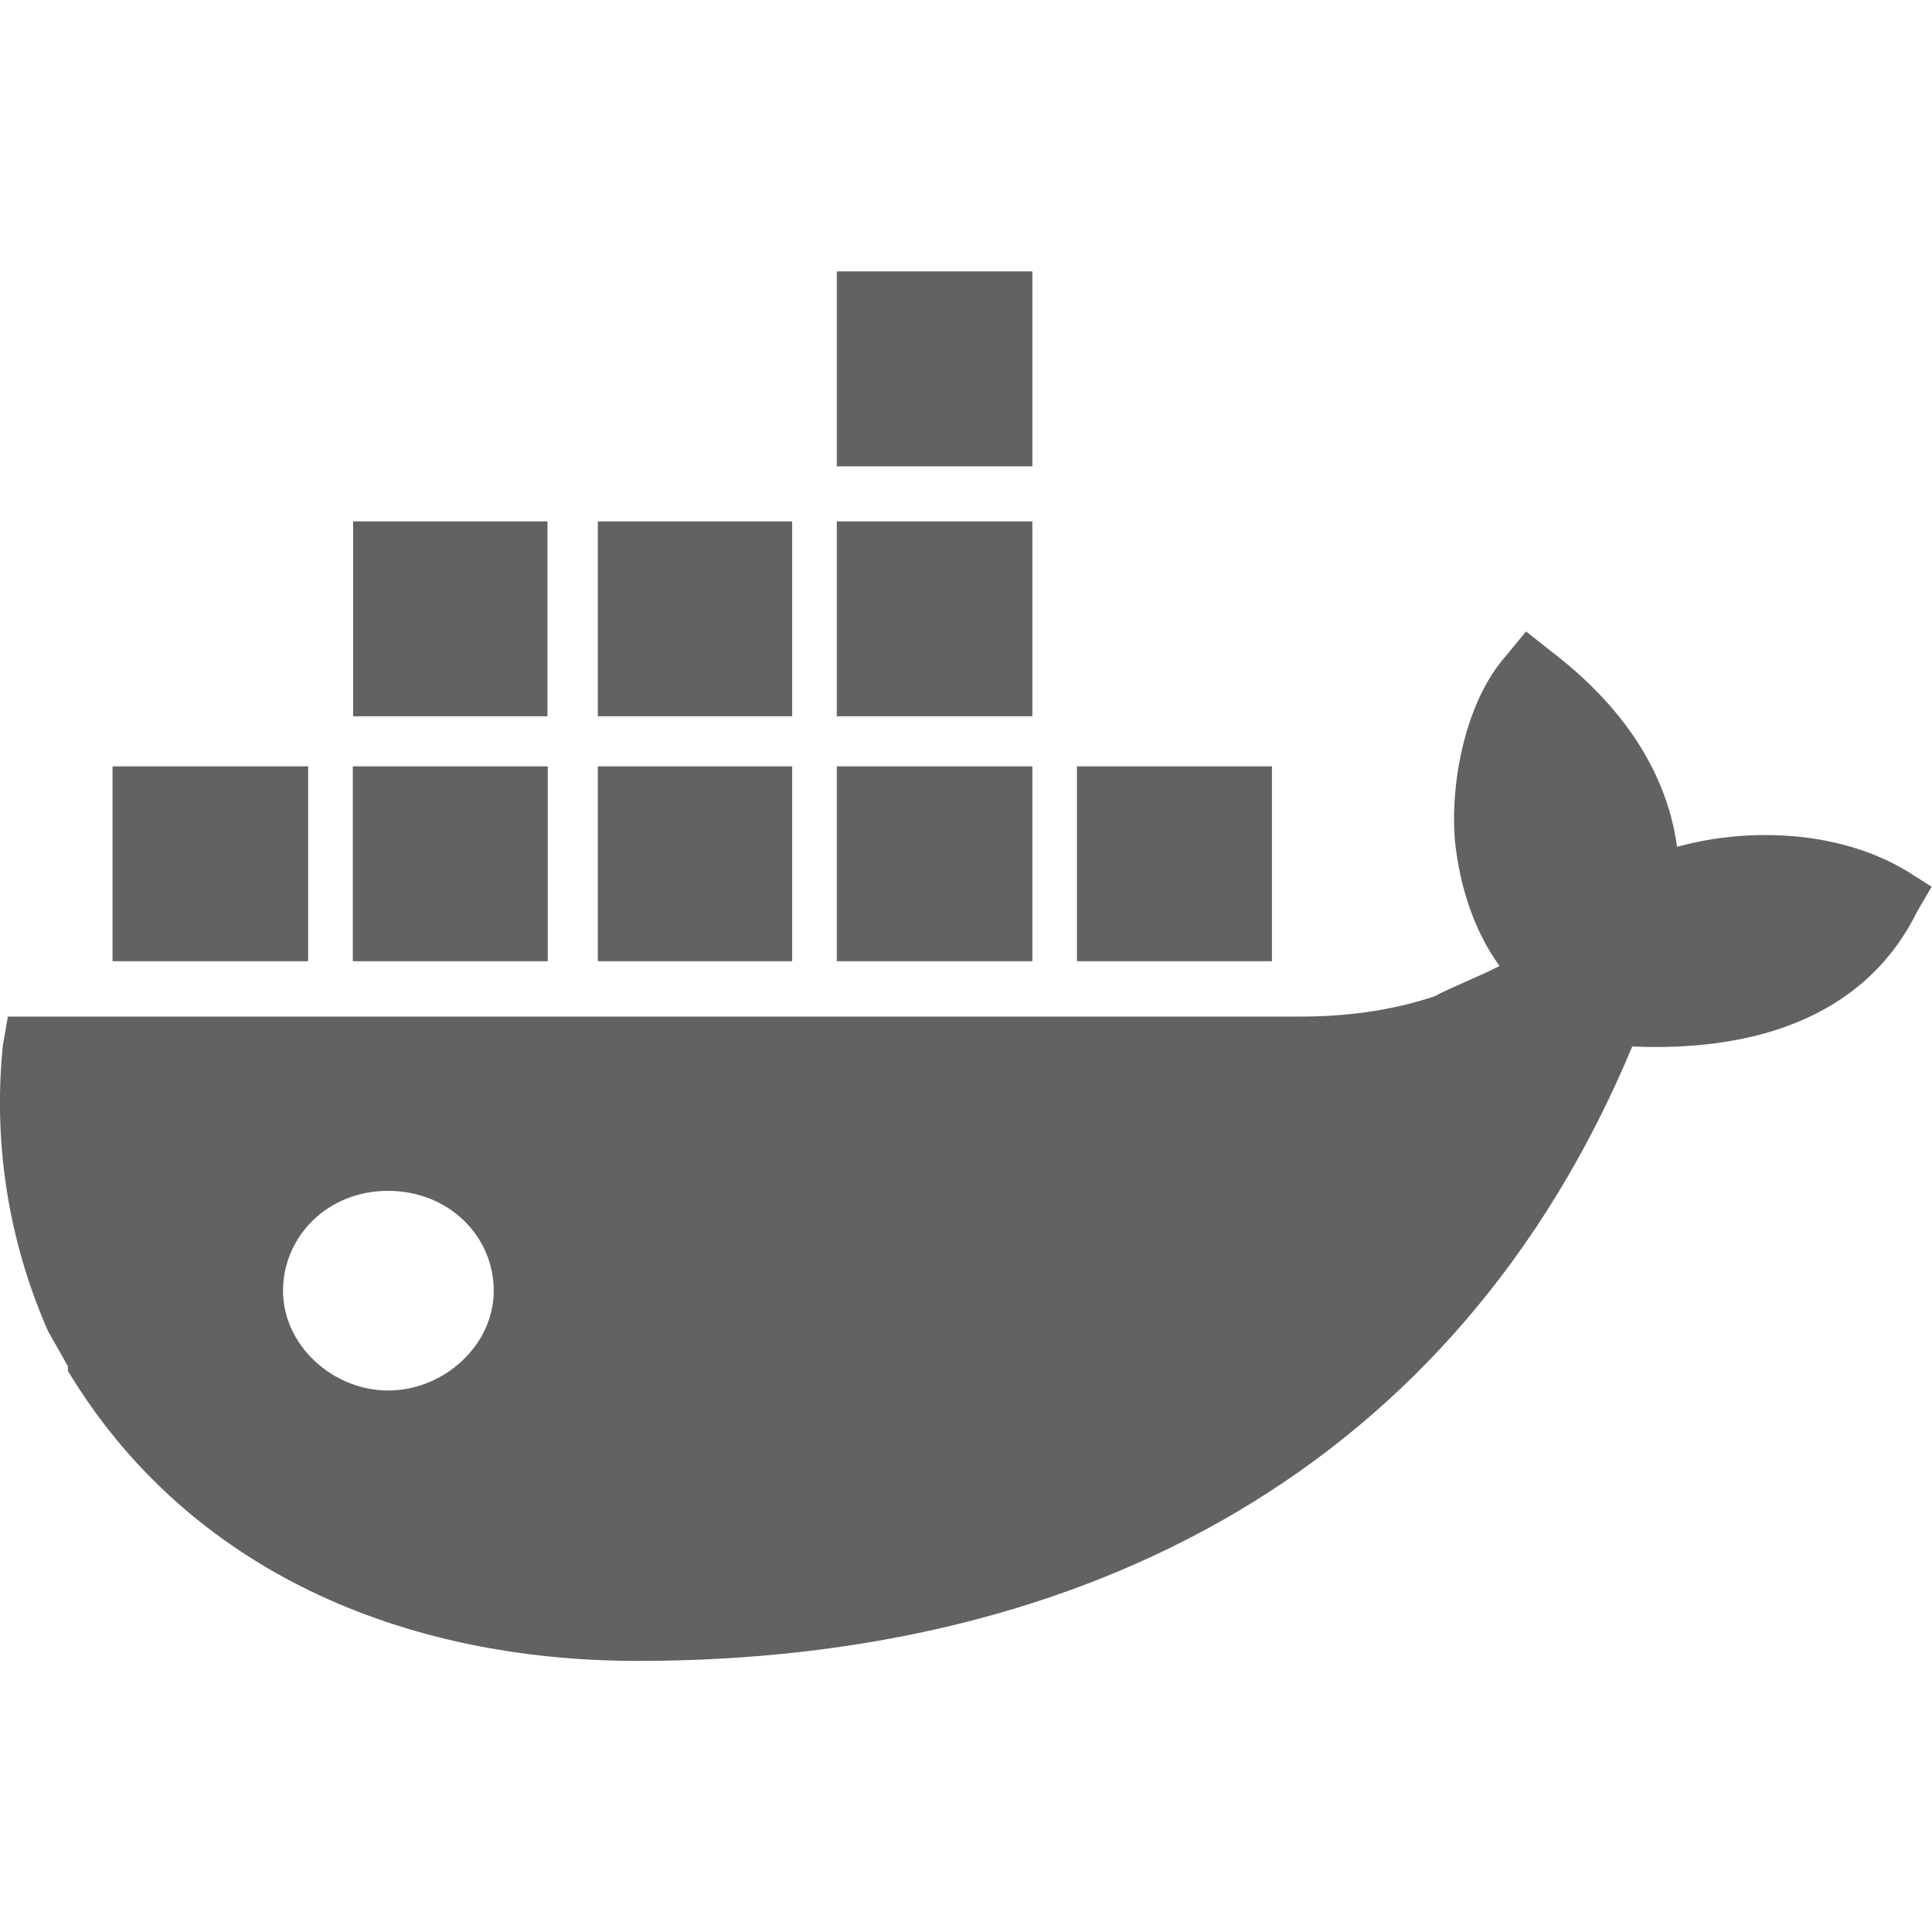
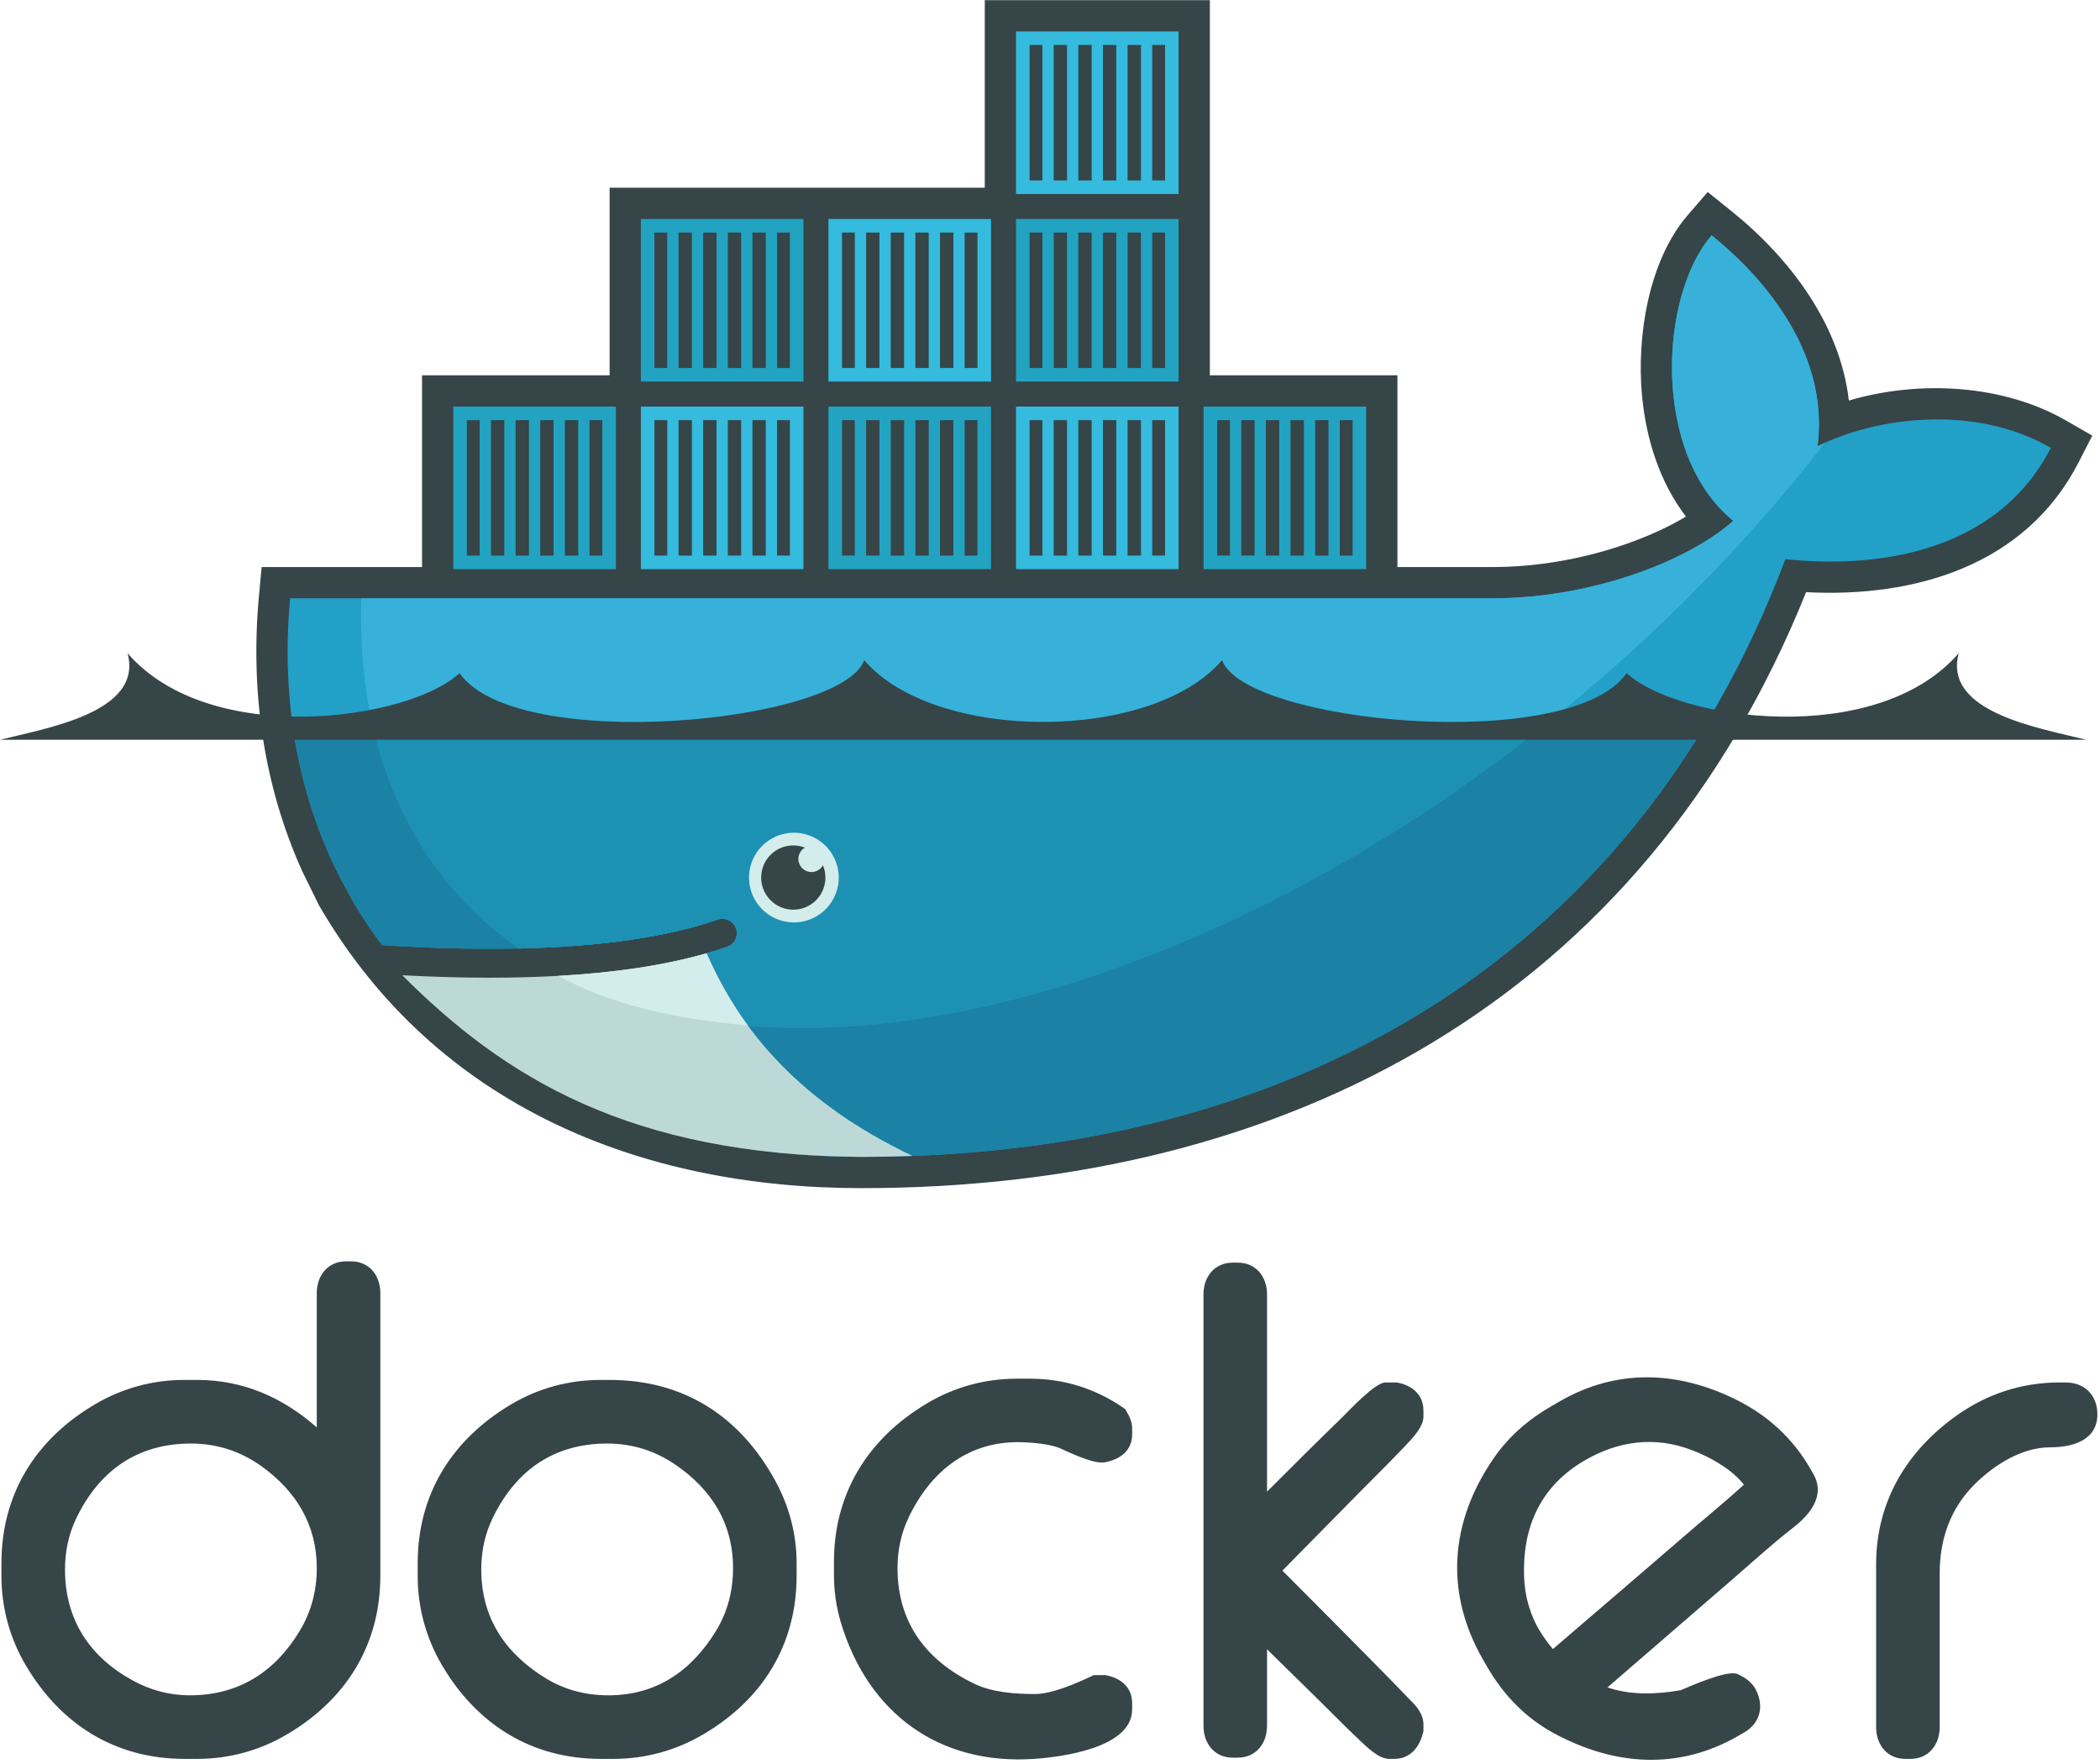
- <svg xmlns="http://www.w3.org/2000/svg" width="32" height="32" preserveAspectRatio="xMidYMid meet" viewBox="0 0 32 32" style="-ms-transform: rotate(360deg); -webkit-transform: rotate(360deg); transform: rotate(360deg);">
-   <path d="M6.427 23.031c-.911 0-1.739-.744-1.739-1.651s.744-1.656 1.739-1.656c1 0 1.751.745 1.751 1.656c0 .907-.833 1.651-1.745 1.651zm21.349-9.015c-.183-1.323-1-2.401-2.079-3.224l-.421-.333l-.339.411c-.656.745-.921 2.068-.839 3.057c.079.751.317 1.495.74 2.073c-.344.177-.76.333-1.084.505c-.76.249-1.5.333-2.239.333H.13l-.084.489a9.388 9.388 0 0 0 .751 4.724l.328.579v.077c2 3.313 5.557 4.803 9.437 4.803c7.459 0 13.573-3.224 16.473-10.177c1.901.083 3.819-.412 4.719-2.235l.24-.411l-.396-.251c-1.083-.661-2.563-.749-3.801-.416l-.027.005zm-10.677-1.323H13.86v3.228h3.239zm0-4.057H13.86v3.228h3.239zm0-4.141H13.86v3.229h3.239zm3.958 8.198h-3.219v3.228h3.229v-3.228zm-11.994 0H5.844v3.228h3.229v-3.228zm4.036 0H9.902v3.228h3.219v-3.228zm-8.036 0H1.864v3.228h3.24v-3.228zm8.036-4.057H9.902v3.228h3.219V8.64zm-4.058 0H5.849v3.228h3.219V8.64l-.021-.004z" fill="#626262" />
-   <rect x="0" y="0" width="32" height="32" fill="rgba(0, 0, 0, 0)" />
+ <svg xmlns="http://www.w3.org/2000/svg" width="2500" height="2100" viewBox="0 0 256 215">
+   <g fill="none" fill-rule="evenodd">
+     <path d="M38.617 173.984v-16.362c0-2.15 1.344-3.877 3.57-3.877h.616c2.225 0 3.563 1.729 3.563 3.877v34.447c0 8.4-4.15 15.084-11.382 19.342a21.374 21.374 0 0 1-10.945 2.985h-1.537c-8.402 0-15.077-4.153-19.342-11.38a21.314 21.314 0 0 1-2.984-10.947v-1.535c0-8.403 4.152-15.083 11.378-19.349a21.298 21.298 0 0 1 10.948-2.985h1.537c5.686 0 10.51 2.204 14.578 5.784zM7.924 191.3c0 6.068 2.941 10.63 8.258 13.54 2.15 1.176 4.484 1.808 6.937 1.808 5.956 0 10.374-2.81 13.421-7.857 1.417-2.348 2.077-4.917 2.077-7.648 0-5.26-2.49-9.365-6.729-12.414-2.57-1.848-5.463-2.775-8.618-2.775-6.492 0-11.164 3.28-13.968 9.106-.946 1.97-1.378 4.061-1.378 6.24zm65.324-23.1h1.074c8.978 0 15.806 4.355 20.133 12.192 1.73 3.135 2.656 6.557 2.656 10.142v1.535c0 8.4-4.142 15.093-11.385 19.343-3.353 1.967-7.057 2.984-10.943 2.984h-1.535c-8.402 0-15.079-4.153-19.342-11.38a21.316 21.316 0 0 1-2.987-10.947v-1.535c0-8.404 4.169-15.062 11.377-19.347 3.351-1.991 7.058-2.987 10.952-2.987zm-14.58 23.1c0 5.89 2.89 10.223 7.865 13.27 2.336 1.43 4.909 2.078 7.638 2.078 5.82 0 10.122-2.951 13.116-7.863 1.428-2.342 2.074-4.915 2.074-7.642 0-5.477-2.638-9.661-7.148-12.693-2.471-1.663-5.222-2.496-8.198-2.496-6.492 0-11.164 3.28-13.967 9.106-.948 1.97-1.38 4.061-1.38 6.24zm70.656-14.727c-1.17-.548-3.36-.73-4.624-.778-6.474-.244-11.158 3.402-13.906 9.113-.949 1.97-1.382 4.055-1.382 6.235 0 6.637 3.485 11.284 9.409 14.117 2.164 1.034 4.958 1.23 7.323 1.23 2.08 0 5.02-1.274 6.866-2.151l.32-.152h1.433l.158.032c1.762.367 3.092 1.484 3.092 3.38v.767c0 4.718-8.622 5.798-11.912 6.028-11.61.803-20.293-5.573-23.603-16.647-.575-1.923-.834-3.833-.834-5.837v-1.533c0-8.403 4.17-15.059 11.377-19.34 3.351-1.99 7.057-2.99 10.95-2.99h1.536c4.13 0 7.934 1.173 11.344 3.502l.28.194.177.292c.368.61.685 1.316.685 2.042v.767c0 1.978-1.48 3.042-3.266 3.386l-.148.026h-.458c-1.156 0-3.785-1.197-4.817-1.683zm25.134 5.247c3.01-3.014 6.03-6.022 9.085-8.986.851-.827 4.074-4.327 5.343-4.327h1.388l.158.033c1.768.367 3.092 1.486 3.092 3.386v.766c0 1.296-1.518 2.802-2.355 3.689-1.78 1.887-3.654 3.712-5.476 5.56l-9.362 9.504c4.031 4.04 8.058 8.083 12.056 12.154a313.304 313.304 0 0 1 3.301 3.396c.385.405.953.909 1.276 1.47.347.526.56 1.119.56 1.752v.8l-.045.185c-.435 1.768-1.557 3.194-3.516 3.194h-.617c-1.282 0-2.73-1.45-3.608-2.279-1.81-1.706-3.557-3.5-5.331-5.243l-5.949-5.84v9.334c0 2.15-1.346 3.878-3.569 3.878h-.61c-2.226 0-3.57-1.728-3.57-3.878v-52.596c0-2.15 1.345-3.87 3.57-3.87h.61c2.223 0 3.569 1.72 3.569 3.87v24.048zm96.577-13.313h.77c2.324 0 3.875 1.566 3.875 3.877 0 3.208-3.067 4.029-5.72 4.029-3.48 0-6.803 2.107-9.202 4.47-2.991 2.949-4.3 6.726-4.3 10.878v18.759c0 2.15-1.343 3.876-3.57 3.876h-.612c-2.227 0-3.569-1.725-3.569-3.876v-19.836c0-7.617 3.708-13.835 9.89-18.196 3.691-2.605 7.919-3.98 12.438-3.98zm-55.074 37.176c2.82.985 6.035.844 8.928.34 1.48-.629 5.264-2.28 6.656-2.038l.217.037.2.098c.85.412 1.661.995 2.095 1.86 1.014 2.027.527 4.065-1.465 5.216l-.663.383c-7.35 4.242-15.168 3.654-22.495-.308-3.503-1.894-6.183-4.705-8.16-8.132l-.462-.801c-4.719-8.172-4.082-16.768 1.24-24.539 1.837-2.686 4.238-4.761 7.045-6.384l1.062-.613c6.922-3.996 14.341-3.722 21.45-.215 3.823 1.886 6.92 4.697 9.054 8.394l.384.666c1.55 2.686-.458 5.026-2.531 6.626-2.406 1.856-4.835 4.09-7.141 6.08-5.142 4.439-10.276 8.888-15.414 13.33zm-6.655-4.674c5.75-4.93 11.502-9.865 17.237-14.816 1.96-1.69 4.109-3.444 6.053-5.221-1.56-1.966-4.166-3.383-6.38-4.228-4.47-1.703-8.877-1.131-12.976 1.235-5.365 3.098-7.65 8.031-7.45 14.17.08 2.418.73 4.748 2.013 6.805.452.725.957 1.406 1.503 2.055zM147.488 45.732h22.866v23.375h11.561c5.34 0 10.831-.951 15.887-2.664 2.485-.843 5.273-2.015 7.724-3.49-3.228-4.214-4.876-9.535-5.36-14.78-.66-7.135.78-16.421 5.608-22.005l2.404-2.78 2.864 2.303c7.211 5.793 13.276 13.889 14.345 23.118 8.683-2.554 18.878-1.95 26.531 2.467l3.14 1.812-1.652 3.226C246.933 68.946 233.4 72.86 220.17 72.167c-19.797 49.309-62.898 72.653-115.157 72.653-27 0-51.77-10.093-65.876-34.047l-.231-.39-2.055-4.182c-4.768-10.544-6.352-22.095-5.278-33.637l.323-3.457H51.45V45.732h22.865V22.866h45.733V0h27.44v45.732" fill="#364548" />
+     <path d="M221.57 54.38c1.533-11.916-7.384-21.275-12.914-25.719-6.373 7.368-7.363 26.678 2.635 34.808-5.58 4.956-17.337 9.448-29.376 9.448H35.37c-1.17 12.567 1.036 24.14 6.075 34.045l1.667 3.05a56.536 56.536 0 0 0 3.455 5.184c6.025.387 11.58.52 16.662.408h.002c9.987-.22 18.136-1.4 24.312-3.54a1.761 1.761 0 0 1 1.153 3.326c-.822.286-1.678.552-2.562.805h-.003c-4.863 1.389-10.078 2.323-16.806 2.738.4.007-.416.06-.418.06-.229.015-.517.048-.747.06-2.648.149-5.506.18-8.428.18-3.196 0-6.343-.06-9.862-.24l-.09.06c12.21 13.724 31.302 21.955 55.234 21.955 50.648 0 93.608-22.452 112.632-72.857 13.496 1.385 26.467-2.057 32.367-13.575-9.398-5.423-21.484-3.694-28.443-.196" fill="#22A0C8" />
+     <path d="M221.57 54.38c1.533-11.916-7.384-21.275-12.914-25.719-6.373 7.368-7.363 26.678 2.635 34.808-5.58 4.956-17.337 9.448-29.376 9.448H44.048c-.598 19.246 6.544 33.855 19.18 42.687h.003c9.987-.22 18.136-1.4 24.312-3.54a1.761 1.761 0 0 1 1.153 3.326c-.822.286-1.678.552-2.562.805h-.003c-4.863 1.389-10.526 2.443-17.254 2.858-.002 0-.163-.155-.165-.155 17.237 8.842 42.23 8.81 70.885-2.197 32.13-12.344 62.029-35.86 82.89-62.757-.314.142-.62.287-.917.436" fill="#37B1D9" />
+     <path d="M35.645 88.186c.91 6.732 2.88 13.035 5.8 18.776l1.667 3.05a56.432 56.432 0 0 0 3.455 5.184c6.026.387 11.581.52 16.664.408 9.987-.22 18.136-1.4 24.312-3.54a1.761 1.761 0 0 1 1.153 3.326c-.822.286-1.678.552-2.562.805h-.003c-4.863 1.389-10.496 2.383-17.224 2.799-.231.014-.634.017-.867.03-2.646.148-5.475.239-8.398.239-3.195 0-6.463-.061-9.98-.24 12.21 13.724 31.42 21.985 55.352 21.985 43.36 0 81.084-16.458 102.979-52.822H35.645" fill="#1B81A5" />
+     <path d="M45.367 88.186c2.592 11.82 8.821 21.099 17.864 27.418 9.987-.22 18.136-1.4 24.312-3.54a1.761 1.761 0 0 1 1.153 3.326c-.822.286-1.678.552-2.562.805h-.003c-4.863 1.389-10.615 2.383-17.344 2.799 17.236 8.84 42.157 8.713 70.81-2.293 17.334-6.66 34.017-16.574 48.984-28.515H45.367" fill="#1D91B4" />
+     <path d="M55.26 49.543h19.818v19.818H55.26V49.543zm1.651 1.652h1.564V67.71h-1.564V51.195zm2.94 0h1.627V67.71h-1.626V51.195zm3.002 0h1.627V67.71h-1.627V51.195zm3.004 0h1.626V67.71h-1.626V51.195zm3.003 0h1.626V67.71H68.86V51.195zm3.002 0h1.565V67.71h-1.565V51.195zM78.126 26.677h19.819v19.817h-19.82V26.677zm1.652 1.652h1.563v16.514h-1.563V28.329zm2.94 0h1.626v16.514h-1.625V28.329zm3.002 0h1.626v16.514H85.72V28.329zm3.003 0h1.626v16.514h-1.626V28.329zm3.003 0h1.627v16.514h-1.627V28.329zm3.002 0h1.566v16.514h-1.566V28.329z" fill="#23A3C2" />
+     <path d="M78.126 49.543h19.819v19.818h-19.82V49.543zm1.652 1.652h1.563V67.71h-1.563V51.195zm2.94 0h1.626V67.71h-1.625V51.195zm3.002 0h1.626V67.71H85.72V51.195zm3.003 0h1.626V67.71h-1.626V51.195zm3.003 0h1.627V67.71h-1.627V51.195zm3.002 0h1.566V67.71h-1.566V51.195z" fill="#34BBDE" />
+     <path d="M100.993 49.543h19.818v19.818h-19.818V49.543zm1.651 1.652h1.563V67.71h-1.563V51.195zm2.94 0h1.626V67.71h-1.626V51.195zm3.003 0h1.626V67.71h-1.626V51.195zm3.003 0h1.626V67.71h-1.626V51.195zm3.002 0h1.628V67.71h-1.628V51.195zm3.003 0h1.564V67.71h-1.564V51.195z" fill="#23A3C2" />
+     <path d="M100.993 26.677h19.818v19.817h-19.818V26.677zm1.651 1.652h1.563v16.514h-1.563V28.329zm2.94 0h1.626v16.514h-1.626V28.329zm3.003 0h1.626v16.514h-1.626V28.329zm3.003 0h1.626v16.514h-1.626V28.329zm3.002 0h1.628v16.514h-1.628V28.329zm3.003 0h1.564v16.514h-1.564V28.329zM123.859 49.543h19.818v19.818h-19.818V49.543zm1.652 1.652h1.563V67.71h-1.563V51.195zm2.94 0h1.626V67.71h-1.626V51.195zm3.002 0h1.626V67.71h-1.626V51.195zm3.003 0h1.627V67.71h-1.627V51.195zm3.003 0h1.627V67.71h-1.627V51.195zm3.003 0h1.564V67.71h-1.564V51.195z" fill="#34BBDE" />
+     <path d="M123.859 26.677h19.818v19.817h-19.818V26.677zm1.652 1.652h1.563v16.514h-1.563V28.329zm2.94 0h1.626v16.514h-1.626V28.329zm3.002 0h1.626v16.514h-1.626V28.329zm3.003 0h1.627v16.514h-1.627V28.329zm3.003 0h1.627v16.514h-1.627V28.329zm3.003 0h1.564v16.514h-1.564V28.329z" fill="#23A3C2" />
+     <path d="M123.859 3.81h19.818V23.63h-19.818V3.81zm1.652 1.651h1.563v16.516h-1.563V5.46zm2.94 0h1.626v16.516h-1.626V5.46zm3.002 0h1.626v16.516h-1.626V5.46zm3.003 0h1.627v16.516h-1.627V5.46zm3.003 0h1.627v16.516h-1.627V5.46zm3.003 0h1.564v16.516h-1.564V5.46z" fill="#34BBDE" />
+     <path d="M146.725 49.543h19.818v19.818h-19.818V49.543zm1.65 1.652h1.565V67.71h-1.564V51.195zm2.94 0h1.627V67.71h-1.626V51.195zm3.004 0h1.627V67.71h-1.627V51.195zm3.002 0h1.627V67.71h-1.627V51.195zm3.004 0h1.626V67.71h-1.626V51.195zm3.002 0h1.564V67.71h-1.564V51.195z" fill="#23A3C2" />
+     <path d="M96.704 101.492a5.468 5.468 0 1 1-.002 10.935 5.468 5.468 0 0 1 .002-10.935" fill="#D3ECEC" />
+     <path d="M96.704 103.043c.5 0 .977.094 1.417.265a1.598 1.598 0 0 0 .798 2.98c.605 0 1.13-.335 1.402-.831a3.915 3.915 0 1 1-3.617-2.414M0 90.162h254.327c-5.537-1.404-17.52-3.302-15.544-10.56-10.07 11.652-34.353 8.175-40.482 2.43-6.824 9.898-46.554 6.135-49.325-1.576-8.556 10.041-35.067 10.041-43.623 0-2.773 7.711-42.502 11.474-49.327 1.575-6.128 5.746-30.41 9.223-40.48-2.428C17.522 86.86 5.539 88.758 0 90.163" fill="#364548" />
+     <path d="M111.237 140.89c-13.54-6.425-20.971-15.16-25.106-24.694-5.03 1.435-11.075 2.353-18.1 2.747-2.646.148-5.43.224-8.35.224-3.368 0-6.917-.1-10.643-.297 12.417 12.41 27.692 21.964 55.976 22.138 2.088 0 4.16-.04 6.223-.118" fill="#BDD9D7" />
+     <path d="M91.16 124.994c-1.873-2.543-3.69-5.739-5.026-8.8-5.03 1.437-11.077 2.355-18.103 2.75 4.826 2.619 11.727 5.046 23.13 6.05" fill="#D3ECEC" />
+   </g>
</svg>
